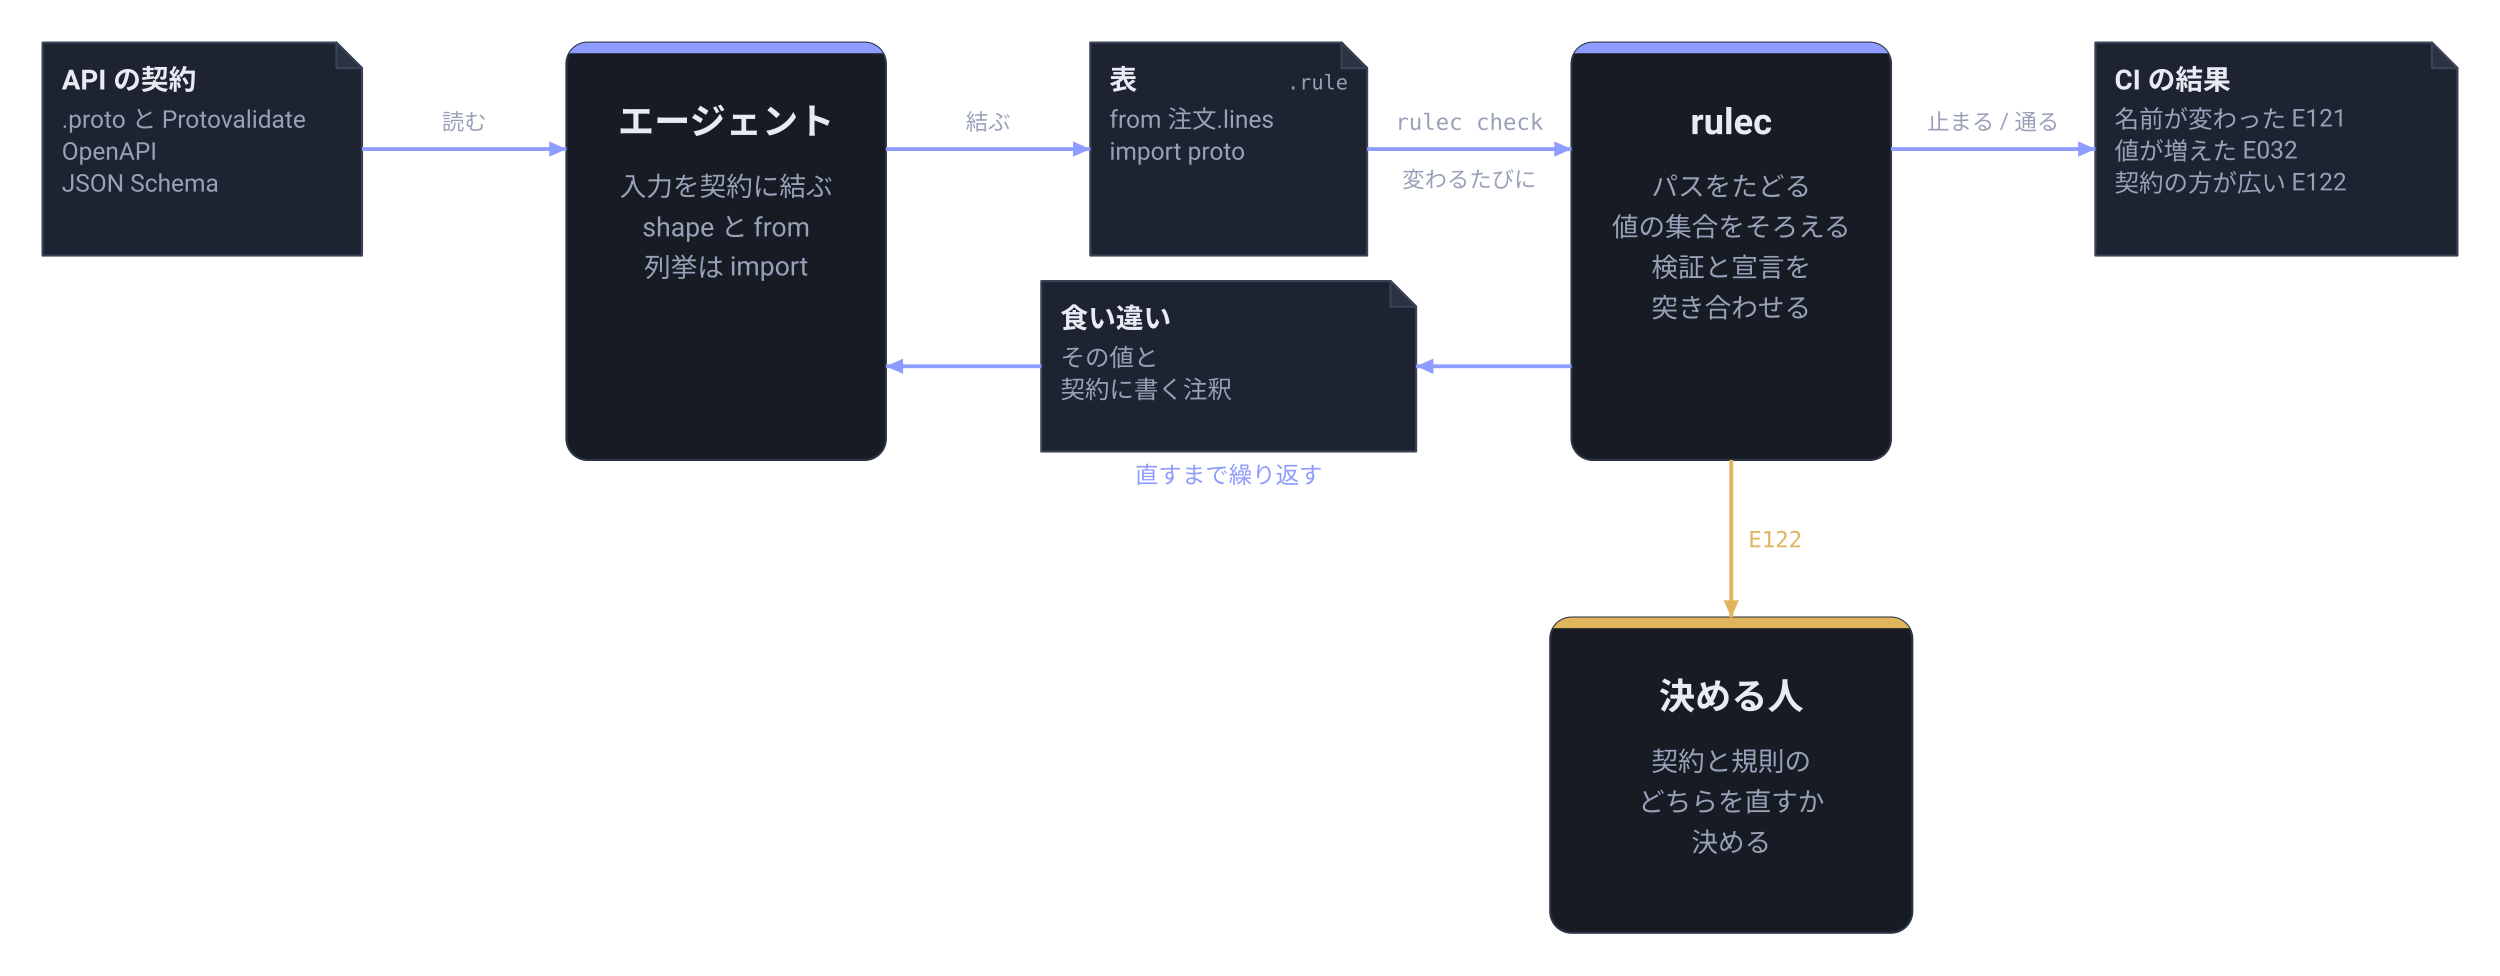
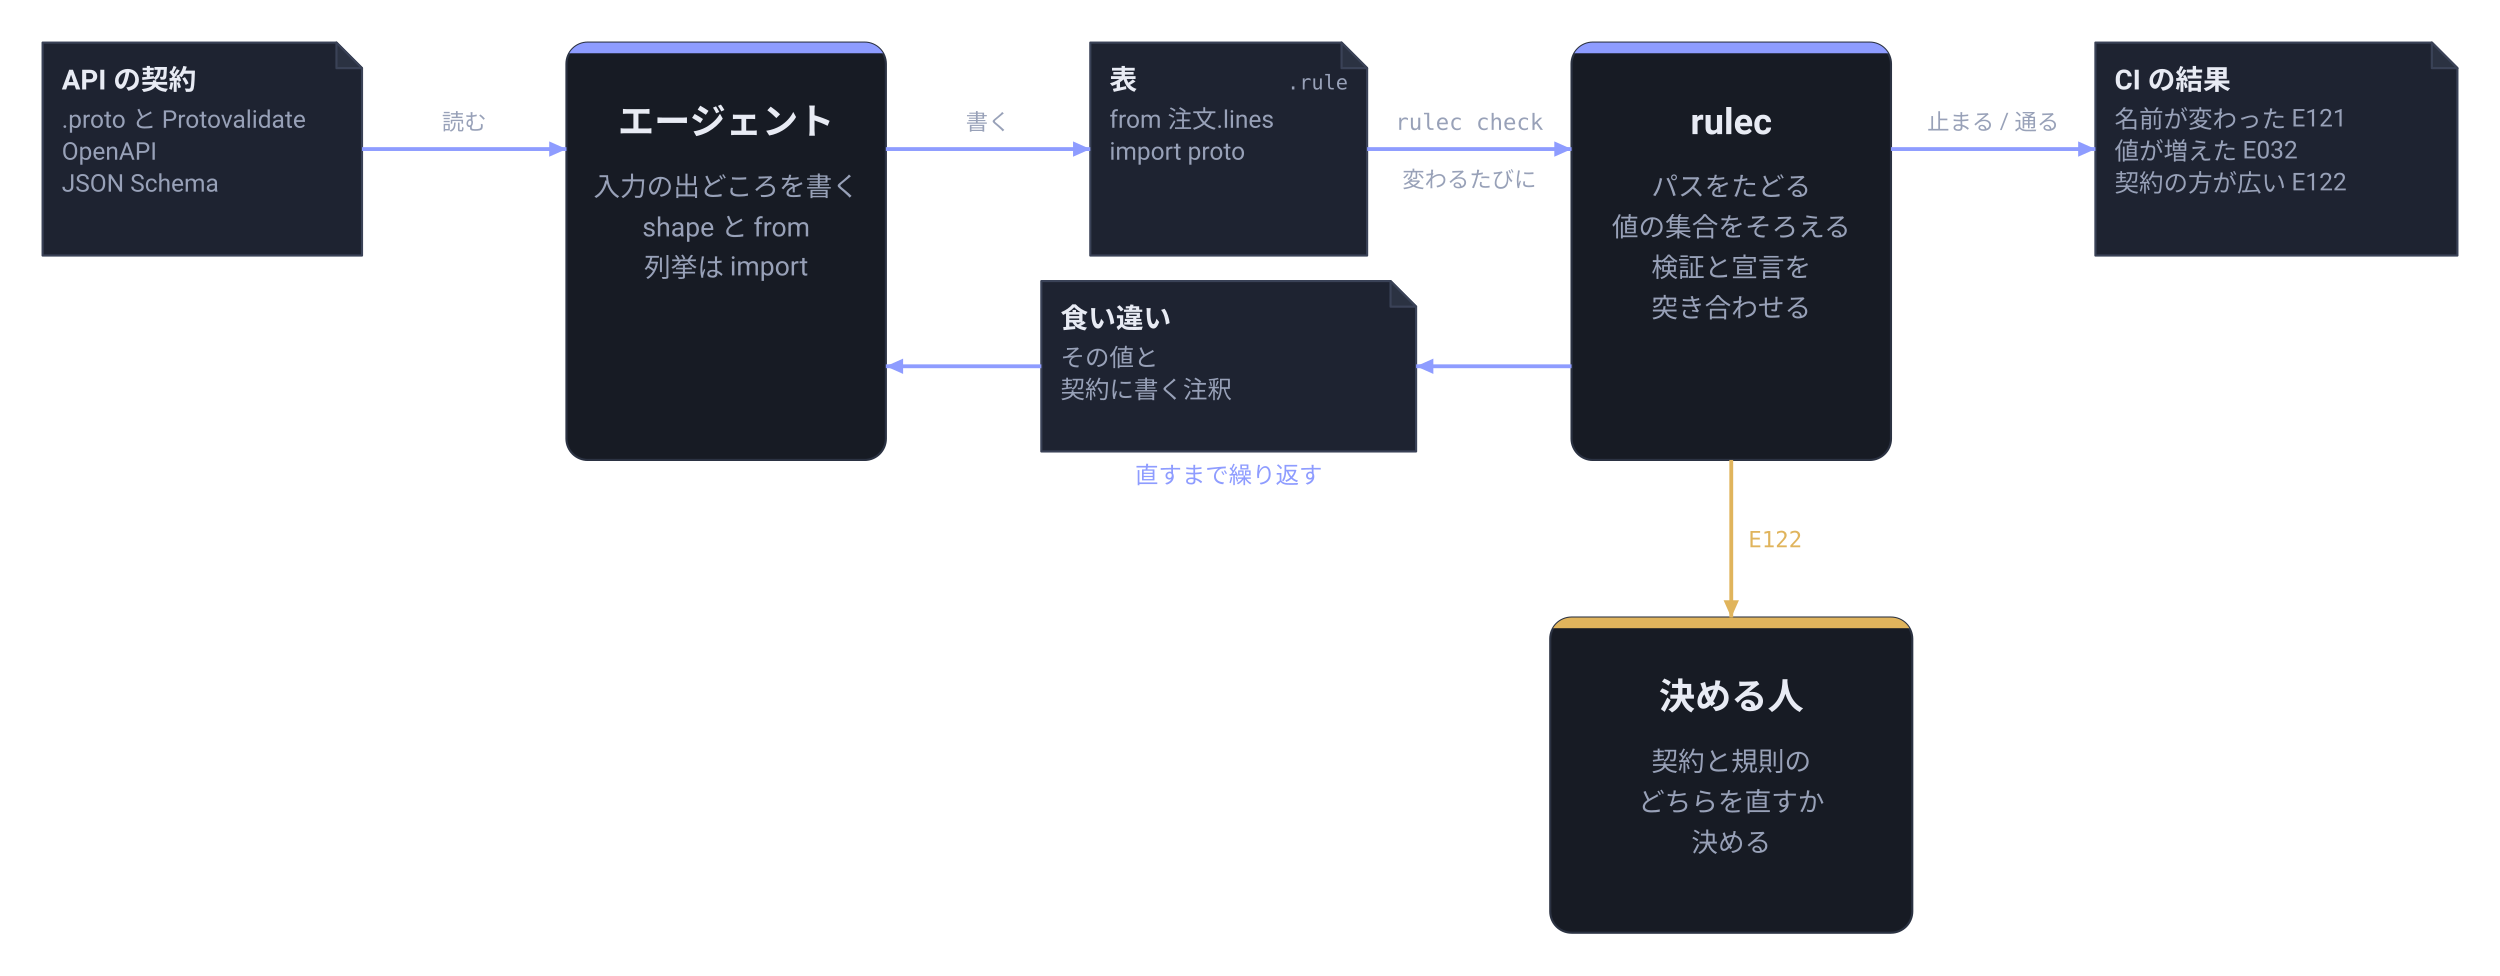
- <svg xmlns="http://www.w3.org/2000/svg" viewBox="0 0 1174 458" width="1174" height="458" role="img" aria-label="API の契約（.proto と Protovalidate、OpenAPI や JSON Schema）を、エージェントが規則の表（.rule）に結ぶ。入力ごとに shape と from で契約のどこから来るかを書き、列挙は import で契約の値の集合に結ぶ。契約か規則が変わるたびに、CI の rulec check が二つを突き合わせ、名前が変わったフィールド、増えた列挙の値、契約は通すのに規則が断る値を、その値つきで返す。契約と規則のどちらを直すかは、人が決める。" font-family="-apple-system, BlinkMacSystemFont, &quot;Hiragino Sans&quot;, &quot;Noto Sans JP&quot;, &quot;Yu Gothic&quot;, Meiryo, &quot;Segoe UI&quot;, Roboto, sans-serif">
+ <svg xmlns="http://www.w3.org/2000/svg" viewBox="0 0 1174 458" width="1174" height="458" role="img" aria-label="API の契約（.proto と Protovalidate、OpenAPI や JSON Schema）と規則の表（.rule）を、エージェントが対応づける。入力ごとに shape と from で契約のどこから来るかを書き、列挙は import で契約の列挙と対応づける。契約か規則が変わるたびに、CI の rulec check が二つを突き合わせ、名前が変わったフィールド、増えた列挙の値、契約は通すのに規則が断る値を、その値つきで返す。契約と規則のどちらを直すかは、人が決める。" font-family="-apple-system, BlinkMacSystemFont, &quot;Hiragino Sans&quot;, &quot;Noto Sans JP&quot;, &quot;Yu Gothic&quot;, Meiryo, &quot;Segoe UI&quot;, Roboto, sans-serif">
  <defs>
    <marker id="head-neutral" viewBox="0 0 10 10" refX="9" refY="5" markerWidth="9" markerHeight="9" markerUnits="userSpaceOnUse" orient="auto">
      <path d="M0,1 L9,5 L0,9 Z" fill="#6b7590" />
    </marker>
    <marker id="head-accent" viewBox="0 0 10 10" refX="9" refY="5" markerWidth="9" markerHeight="9" markerUnits="userSpaceOnUse" orient="auto">
      <path d="M0,1 L9,5 L0,9 Z" fill="#8e9cff" />
    </marker>
    <marker id="head-human" viewBox="0 0 10 10" refX="9" refY="5" markerWidth="9" markerHeight="9" markerUnits="userSpaceOnUse" orient="auto">
      <path d="M0,1 L9,5 L0,9 Z" fill="#e0b45c" />
    </marker>
  </defs>
  <path d="M20,20.0 H158 L170,32.0 V120.0 H20 Z" fill="#1e2331" stroke="#3a4257" stroke-linejoin="round" />
  <path d="M158,20.0 V32.0 H170 Z" fill="#2b3242" stroke="#3a4257" stroke-linejoin="round" />
  <text x="29" y="42.0" font-size="13" font-weight="600" text-anchor="start" fill="#e8ebf4">API の契約</text>
  <text x="29" y="60.0" font-size="11.5" font-weight="400" text-anchor="start" fill="#98a1b8">.proto と Protovalidate</text>
  <text x="29" y="75.0" font-size="11.5" font-weight="400" text-anchor="start" fill="#98a1b8">OpenAPI</text>
  <text x="29" y="90.0" font-size="11.5" font-weight="400" text-anchor="start" fill="#98a1b8">JSON Schema</text>
  <clipPath id="clip-1">
    <rect x="266" y="20" width="150" height="196" rx="10" />
  </clipPath>
  <rect x="266" y="20" width="150" height="196" rx="10" fill="#171b24" stroke="#2b3242" />
  <rect x="266" y="20" width="150" height="5" fill="#8e9cff" clip-path="url(#clip-1)" />
  <text x="341.0" y="63" font-size="17" font-weight="700" text-anchor="middle" fill="#e8ebf4">エージェント</text>
-   <text x="341.0" y="92" font-size="12.5" font-weight="400" text-anchor="middle" fill="#98a1b8">入力を契約に結ぶ</text>
+   <text x="341.0" y="92" font-size="12.5" font-weight="400" text-anchor="middle" fill="#98a1b8">入力の出どころを書く</text>
  <text x="341.0" y="111" font-size="12.5" font-weight="400" text-anchor="middle" fill="#98a1b8">shape と from</text>
  <text x="341.0" y="130" font-size="12.5" font-weight="400" text-anchor="middle" fill="#98a1b8">列挙は import</text>
  <path d="M512,20.0 H630 L642,32.0 V120.0 H512 Z" fill="#1e2331" stroke="#3a4257" stroke-linejoin="round" />
  <path d="M630,20.0 V32.0 H642 Z" fill="#2b3242" stroke="#3a4257" stroke-linejoin="round" />
  <text x="521" y="42.0" font-size="13" font-weight="600" text-anchor="start" fill="#e8ebf4">表</text>
  <text x="633" y="42.0" font-size="9.5" font-weight="400" text-anchor="end" fill="#98a1b8" font-family="ui-monospace, SFMono-Regular, Menlo, Consolas, monospace">.rule</text>
  <text x="521" y="60.0" font-size="11.5" font-weight="400" text-anchor="start" fill="#98a1b8">from 注文.lines</text>
  <text x="521" y="75.0" font-size="11.5" font-weight="400" text-anchor="start" fill="#98a1b8">import proto</text>
  <clipPath id="clip-3">
    <rect x="738" y="20" width="150" height="196" rx="10" />
  </clipPath>
  <rect x="738" y="20" width="150" height="196" rx="10" fill="#171b24" stroke="#2b3242" />
  <rect x="738" y="20" width="150" height="5" fill="#8e9cff" clip-path="url(#clip-3)" />
  <text x="813.0" y="63" font-size="17" font-weight="700" text-anchor="middle" fill="#e8ebf4">rulec</text>
  <text x="813.0" y="92" font-size="12.5" font-weight="400" text-anchor="middle" fill="#98a1b8">パスをたどる</text>
  <text x="813.0" y="111" font-size="12.5" font-weight="400" text-anchor="middle" fill="#98a1b8">値の集合をそろえる</text>
  <text x="813.0" y="130" font-size="12.5" font-weight="400" text-anchor="middle" fill="#98a1b8">検証と宣言を</text>
  <text x="813.0" y="149" font-size="12.5" font-weight="400" text-anchor="middle" fill="#98a1b8">突き合わせる</text>
  <path d="M984,20.0 H1142 L1154,32.0 V120.0 H984 Z" fill="#1e2331" stroke="#3a4257" stroke-linejoin="round" />
  <path d="M1142,20.0 V32.0 H1154 Z" fill="#2b3242" stroke="#3a4257" stroke-linejoin="round" />
  <text x="993" y="42.0" font-size="13" font-weight="600" text-anchor="start" fill="#e8ebf4">CI の結果</text>
  <text x="993" y="60.0" font-size="11.5" font-weight="400" text-anchor="start" fill="#98a1b8">名前が変わった E121</text>
  <text x="993" y="75.0" font-size="11.5" font-weight="400" text-anchor="start" fill="#98a1b8">値が増えた E032</text>
  <text x="993" y="90.0" font-size="11.5" font-weight="400" text-anchor="start" fill="#98a1b8">契約の方が広い E122</text>
  <line x1="170" y1="70" x2="266" y2="70" stroke="#8e9cff" stroke-width="1.8" marker-end="url(#head-accent)" />
  <text x="218.0" y="61" font-size="10.5" font-weight="400" text-anchor="middle" fill="#98a1b8">読む</text>
  <line x1="416" y1="70" x2="512" y2="70" stroke="#8e9cff" stroke-width="1.8" marker-end="url(#head-accent)" />
-   <text x="464.0" y="61" font-size="10.5" font-weight="400" text-anchor="middle" fill="#98a1b8">結ぶ</text>
+   <text x="464.0" y="61" font-size="10.5" font-weight="400" text-anchor="middle" fill="#98a1b8">書く</text>
  <line x1="642" y1="70" x2="738" y2="70" stroke="#8e9cff" stroke-width="1.8" marker-end="url(#head-accent)" />
  <text x="690.0" y="61" font-size="10.5" font-weight="400" text-anchor="middle" fill="#98a1b8" font-family="ui-monospace, SFMono-Regular, Menlo, Consolas, monospace">rulec check</text>
  <text x="690.0" y="88" font-size="10.5" font-weight="400" text-anchor="middle" fill="#98a1b8">変わるたびに</text>
  <line x1="888" y1="70" x2="984" y2="70" stroke="#8e9cff" stroke-width="1.8" marker-end="url(#head-accent)" />
  <text x="936.0" y="61" font-size="10.5" font-weight="400" text-anchor="middle" fill="#98a1b8">止まる / 通る</text>
  <path d="M489.0,132 H653.0 L665.0,144 V212 H489.0 Z" fill="#1e2331" stroke="#3a4257" stroke-linejoin="round" />
  <path d="M653.0,132 V144 H665.0 Z" fill="#2b3242" stroke="#3a4257" stroke-linejoin="round" />
  <text x="498.0" y="154" font-size="13" font-weight="600" text-anchor="start" fill="#e8ebf4">食い違い</text>
  <text x="498.0" y="172" font-size="11.5" font-weight="400" text-anchor="start" fill="#98a1b8">その値と</text>
  <text x="498.0" y="187" font-size="11.5" font-weight="400" text-anchor="start" fill="#98a1b8">契約に書く注釈</text>
  <line x1="738" y1="172" x2="665.0" y2="172" stroke="#8e9cff" stroke-width="1.8" marker-end="url(#head-accent)" />
  <line x1="489.0" y1="172" x2="416" y2="172" stroke="#8e9cff" stroke-width="1.8" marker-end="url(#head-accent)" />
  <text x="577.0" y="227" font-size="11" font-weight="400" text-anchor="middle" fill="#8e9cff">直すまで繰り返す</text>
  <clipPath id="clip-person">
    <rect x="728.0" y="290" width="170" height="148" rx="10" />
  </clipPath>
  <rect x="728.0" y="290" width="170" height="148" rx="10" fill="#171b24" stroke="#2b3242" />
  <rect x="728.0" y="290" width="170" height="5" fill="#e0b45c" clip-path="url(#clip-person)" />
  <text x="813.0" y="333" font-size="17" font-weight="700" text-anchor="middle" fill="#e8ebf4">決める人</text>
  <text x="813.0" y="362" font-size="12.5" font-weight="400" text-anchor="middle" fill="#98a1b8">契約と規則の</text>
  <text x="813.0" y="381" font-size="12.5" font-weight="400" text-anchor="middle" fill="#98a1b8">どちらを直すか</text>
  <text x="813.0" y="400" font-size="12.5" font-weight="400" text-anchor="middle" fill="#98a1b8">決める</text>
  <line x1="813.0" y1="216" x2="813.0" y2="290" stroke="#e0b45c" stroke-width="1.8" marker-end="url(#head-human)" />
  <text x="821.0" y="257.0" font-size="10.5" font-weight="400" text-anchor="start" fill="#e0b45c" font-family="ui-monospace, SFMono-Regular, Menlo, Consolas, monospace">E122</text>
</svg>
